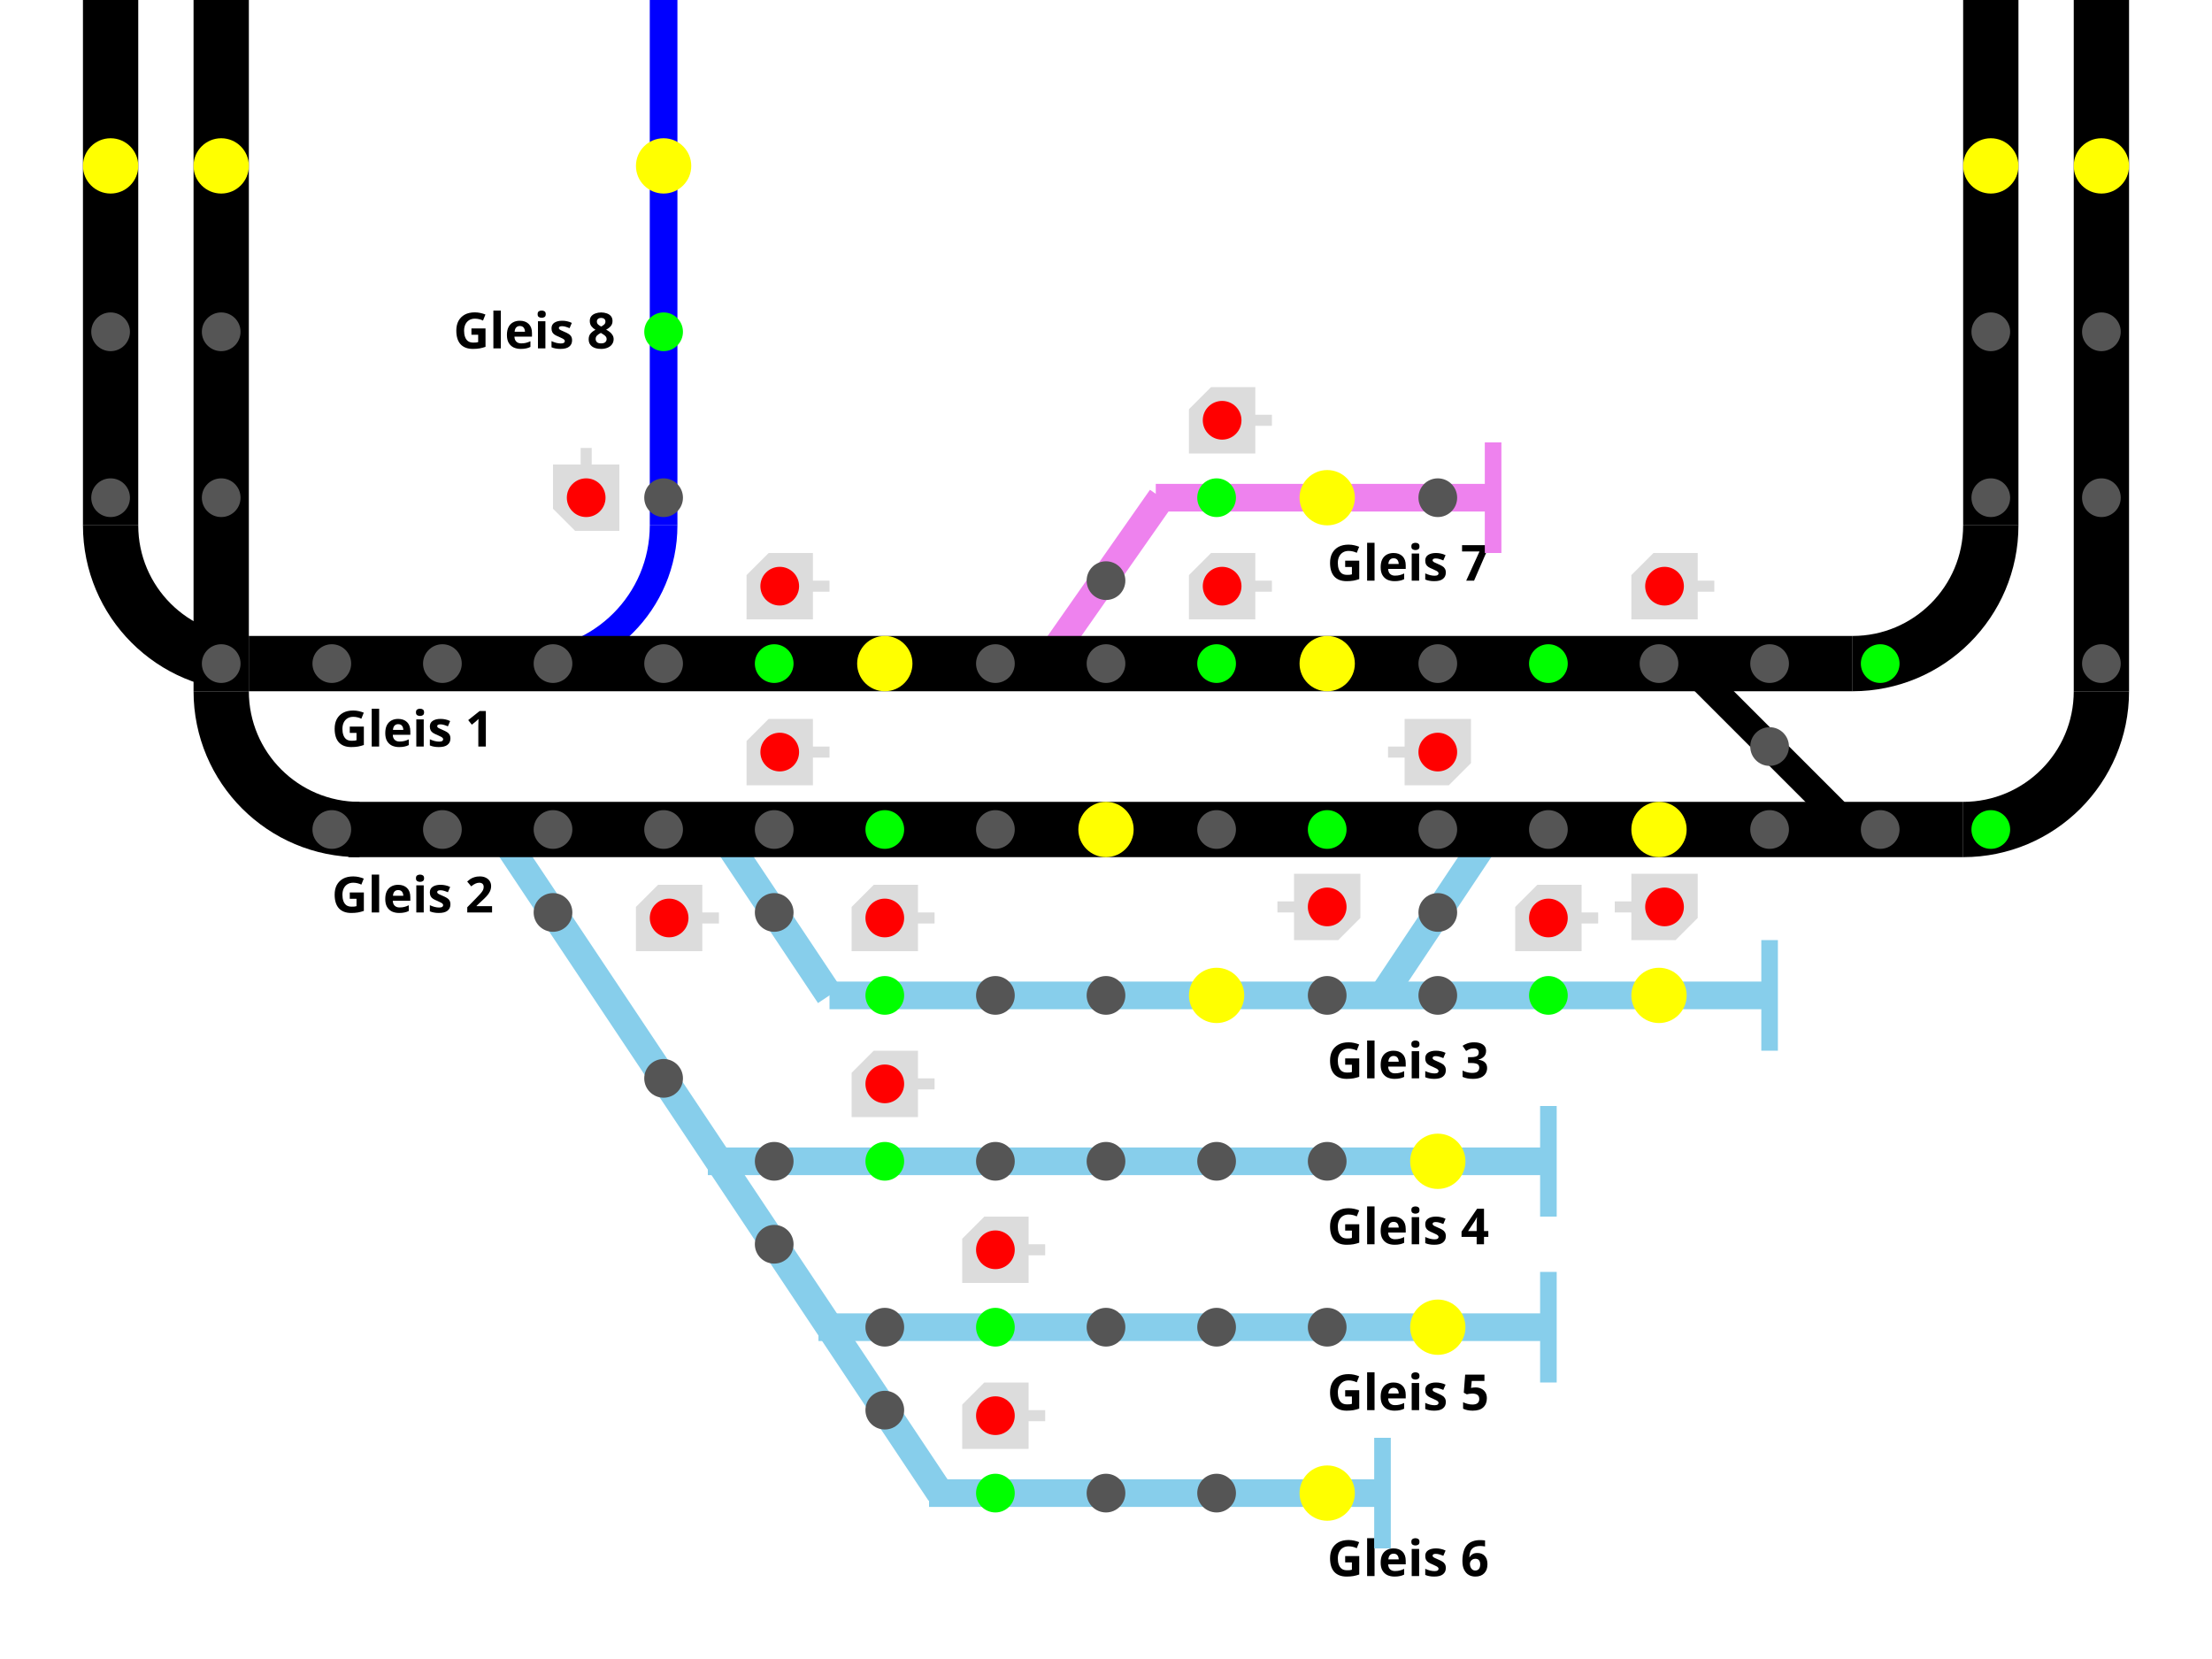
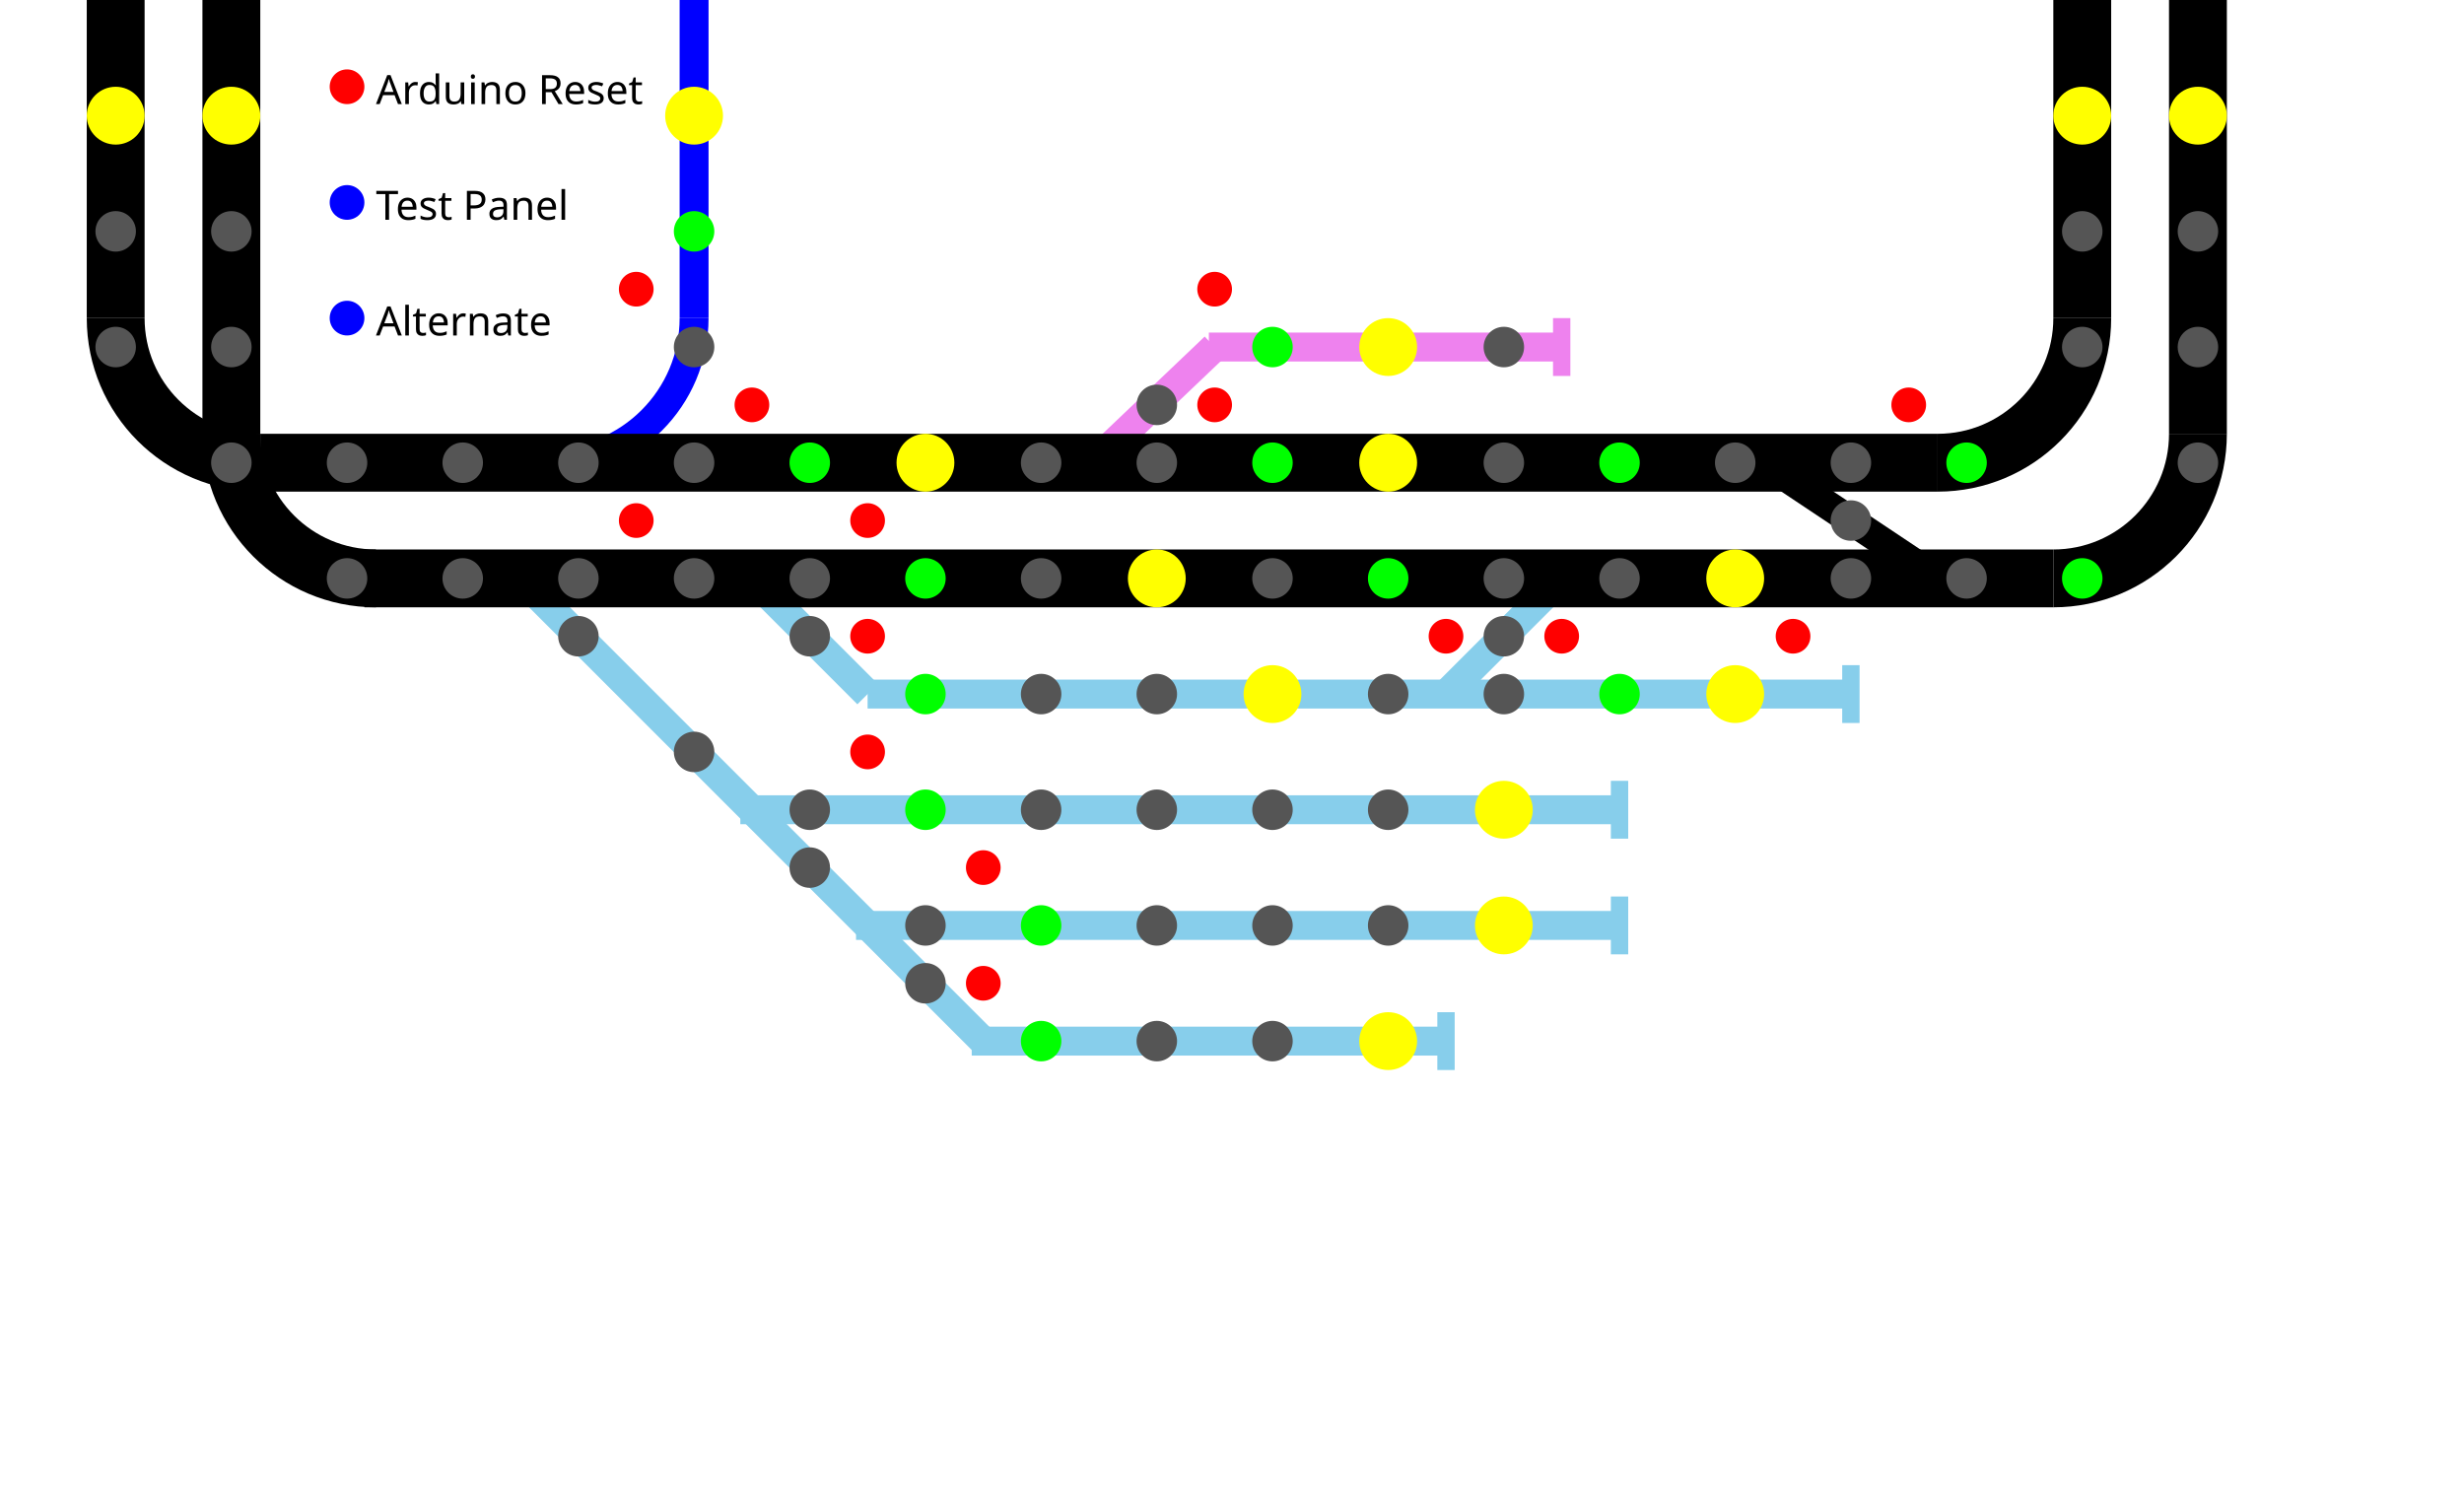
- <svg id="south" width="400" height="300">
+ <svg id="south" width="426" height="260">
  <style>

	g.powered circle.route {
		fill: #fb0 !important
	}
	
	g.unpowered circle.route {
		fill: #555;
		r : 3.5px;
	}

	/* As in power pack*/
	circle.pack {
		cursor: pointer;
		fill: yellow;
		r : 5px;
	}

	/* manual override push buttons to move switch */
	circle.manual {
		r : 3.5px;
		fill : lime
	}

	/* defaults to diverge */
	g.signal circle {
		fill : red
	}
	
	g.go circle {
		fill : yellowgreen
	}
	
	.small {
		font: 7px sans-serif;
	}
	.heavy {
		font: bold 9px sans-serif;
	}

	circle.twtade {
		fill:black
	}
	</style>
-   <defs>
-     <g id="signal" class="signal">
-       <polygon points="0,12 12,12      12,7 15,7 15,5 12,5      12,0 4,0 0,4" fill="gainsboro" />
-       <circle cx="6" cy="6" r="3.5" />
-     </g>
-     <g id="signal180" transform="rotate(180)" class="signal">
-       <polygon points="0,12 12,12      12,7 15,7 15,5 12,5      12,0 4,0 0,4" fill="gainsboro" />
-       <circle cx="6" cy="6" r="3.5" />
-     </g>
-     <g id="signal270" transform="rotate(270)" class="signal">
-       <polygon points="0,12 12,12      12,7 15,7 15,5 12,5      12,0 4,0 0,4" fill="gainsboro" />
-       <circle cx="6" cy="6" r="3.5" />
-     </g>
-   </defs>
-   <text x="60" y="135" class="heavy">Gleis 1</text>
-   <text x="60" y="165" class="heavy">Gleis 2</text>
-   <text x="240" y="195" class="heavy">Gleis 3</text>
-   <text x="240" y="225" class="heavy">Gleis 4</text>
-   <text x="240" y="255" class="heavy">Gleis 5</text>
-   <text x="240" y="285" class="heavy">Gleis 6</text>
-   <text x="240" y="105" class="heavy">Gleis 7</text>
-   <text x="82" y="63" class="heavy">Gleis 8</text>
-   <line x1="209" y1="90" x2="270" y2="90" stroke="violet" stroke-width="5" />
-   <line x1="189" y1="120" x2="210" y2="90" stroke="violet" stroke-width="5" />
-   <line x1="130" y1="150" x2="150" y2="180" stroke="skyblue" stroke-width="5" />
-   <line x1="270" y1="150" x2="250" y2="180" stroke="skyblue" stroke-width="5" />
-   <line x1="150" y1="180" x2="320" y2="180" stroke="skyblue" stroke-width="5" />
-   <line x1="335" y1="150" x2="305" y2="120" stroke="black" stroke-width="5" />
-   <line x1="90" y1="150" x2="170" y2="270" stroke="skyblue" stroke-width="5" />
-   <line x1="128" y1="210" x2="280" y2="210" stroke="skyblue" stroke-width="5" />
-   <line x1="148" y1="240" x2="280" y2="240" stroke="skyblue" stroke-width="5" />
-   <line x1="168" y1="270" x2="250" y2="270" stroke="skyblue" stroke-width="5" />
-   <path d="M120,95 a25,25 0 0,1 -25,25" fill="none" stroke="blue" stroke-width="5" />
-   <line x1="120" y1="0" x2="120" y2="95" stroke="blue" stroke-width="5" />
-   <line x1="20" y1="0" x2="20" y2="95" stroke="black" stroke-width="10" />
-   <path d="M45,120 a25,25 0 0,1 -25,-25" fill="none" stroke="black" stroke-width="10" />
-   <line x1="45" y1="120" x2="335" y2="120" stroke="black" stroke-width="10" />
-   <path d="M360,95 a25,25 0 0,1 -25,25" fill="none" stroke="black" stroke-width="10" />
-   <line x1="360" y1="0" x2="360" y2="95" stroke="black" stroke-width="10" />
-   <line x1="40" y1="0" x2="40" y2="125" stroke="black" stroke-width="10" />
-   <path d="M65,150 a25,25 0 0,1 -25,-25" fill="none" stroke="black" stroke-width="10" />
-   <line x1="63" y1="150" x2="355" y2="150" stroke="black" stroke-width="10" />
-   <path d="M380,125 a25,25 0 0,1 -25,25" fill="none" stroke="black" stroke-width="10" />
-   <line x1="380" y1="0" x2="380" y2="125" stroke="black" stroke-width="10" />
-   <line x1="270" y1="80" x2="270" y2="100" stroke="violet" stroke-width="3" />
-   <line x1="320" y1="170" x2="320" y2="190" stroke="skyblue" stroke-width="3" />
-   <line x1="280" y1="200" x2="280" y2="220" stroke="skyblue" stroke-width="3" />
-   <line x1="280" y1="230" x2="280" y2="250" stroke="skyblue" stroke-width="3" />
-   <line x1="250" y1="260" x2="250" y2="280" stroke="skyblue" stroke-width="3" />
+   <circle cx="60" cy="15" r="3" fill="red" />
+   <text x="65" y="18" class="small">Arduino Reset</text>
+   <circle cx="60" cy="35" r="3" fill="blue" />
+   <text x="65" y="38" class="small">Test Panel</text>
+   <circle cx="60" cy="55" r="3" fill="blue" />
+   <text x="65" y="58" class="small">Alternate</text>
+   <line x1="209" y1="60" x2="270" y2="60" stroke="violet" stroke-width="5" />
+   <line x1="189" y1="80" x2="210" y2="60" stroke="violet" stroke-width="5" />
+   <line x1="130" y1="100" x2="150" y2="120" stroke="skyblue" stroke-width="5" />
+   <line x1="270" y1="100" x2="250" y2="120" stroke="skyblue" stroke-width="5" />
+   <line x1="150" y1="120" x2="320" y2="120" stroke="skyblue" stroke-width="5" />
+   <line x1="335" y1="100" x2="305" y2="80" stroke="black" stroke-width="5" />
+   <line x1="90" y1="100" x2="170" y2="180" stroke="skyblue" stroke-width="5" />
+   <line x1="128" y1="140" x2="280" y2="140" stroke="skyblue" stroke-width="5" />
+   <line x1="148" y1="160" x2="280" y2="160" stroke="skyblue" stroke-width="5" />
+   <line x1="168" y1="180" x2="250" y2="180" stroke="skyblue" stroke-width="5" />
+   <path d="M120,55 a25,25 0 0,1 -25,25" fill="none" stroke="blue" stroke-width="5" />
+   <line x1="120" y1="0" x2="120" y2="55" stroke="blue" stroke-width="5" />
+   <line x1="20" y1="0" x2="20" y2="55" stroke="black" stroke-width="10" />
+   <path d="M45,80 a25,25 0 0,1 -25,-25" fill="none" stroke="black" stroke-width="10" />
+   <line x1="45" y1="80" x2="335" y2="80" stroke="black" stroke-width="10" />
+   <path d="M360,55 a25,25 0 0,1 -25,25" fill="none" stroke="black" stroke-width="10" />
+   <line x1="360" y1="0" x2="360" y2="55" stroke="black" stroke-width="10" />
+   <line x1="40" y1="0" x2="40" y2="75" stroke="black" stroke-width="10" />
+   <path d="M65,100 a25,25 0 0,1 -25,-25" fill="none" stroke="black" stroke-width="10" />
+   <line x1="63" y1="100" x2="355" y2="100" stroke="black" stroke-width="10" />
+   <path d="M380,75 a25,25 0 0,1 -25,25" fill="none" stroke="black" stroke-width="10" />
+   <line x1="380" y1="0" x2="380" y2="75" stroke="black" stroke-width="10" />
+   <line x1="270" y1="55" x2="270" y2="65" stroke="violet" stroke-width="3" />
+   <line x1="320" y1="115" x2="320" y2="125" stroke="skyblue" stroke-width="3" />
+   <line x1="280" y1="135" x2="280" y2="145" stroke="skyblue" stroke-width="3" />
+   <line x1="280" y1="155" x2="280" y2="165" stroke="skyblue" stroke-width="3" />
+   <line x1="250" y1="175" x2="250" y2="185" stroke="skyblue" stroke-width="3" />
  <g id="gleis1_1" class="unpowered">
-     <circle cx="20" cy="30" class="pack" />
+     <circle cx="20" cy="20" class="pack" />
+     <circle cx="20" cy="40" class="route" />
    <circle cx="20" cy="60" class="route" />
-     <circle cx="20" cy="90" class="route" />
-     <circle cx="60" cy="120" class="route" />
-     <circle cx="80" cy="120" class="route" />
-     <circle cx="100" cy="120" class="route" />
+     <circle cx="60" cy="80" class="route" />
+     <circle cx="80" cy="80" class="route" />
+     <circle cx="100" cy="80" class="route" />
  </g>
  <g id="gleis1_2" class="unpowered">
-     <circle cx="120" cy="120" class="route" />
-     <circle cx="140" cy="120" class="manual" />
-     <circle cx="160" cy="120" class="pack" />
+     <circle cx="120" cy="80" class="route" />
+     <circle cx="140" cy="80" class="manual" />
+     <circle cx="160" cy="80" class="pack" />
+     <circle cx="180" cy="80" class="route" />
+     <circle cx="130" cy="70" r="3" fill="red" />
+   </g>
+   <g id="gleis1_3" class="unpowered">
+     <circle cx="200" cy="80" class="route" />
+     <circle cx="220" cy="80" class="manual" />
+     <circle cx="240" cy="80" class="pack" />
+     <circle cx="260" cy="80" class="route" />
+     <circle cx="280" cy="80" class="manual" />
+     <circle cx="300" cy="80" class="route" />
+     <circle cx="210" cy="70" r="3" fill="red" />
+   </g>
+   <g id="gleis1_4" class="unpowered">
+     <circle cx="320" cy="80" class="route" />
+     <circle cx="340" cy="80" class="manual" />
+     <circle cx="360" cy="60" class="route" />
+     <circle cx="360" cy="40" class="route" />
+     <circle cx="360" cy="20" class="pack" />
+     <circle cx="330" cy="70" r="3" fill="red" />
+   </g>
+   <g id="gleis12" class="unpowered">
+     <circle cx="320" cy="90" class="route" />
+   </g>
+   <g id="gleis2_1" class="unpowered">
+     <circle cx="40" cy="20" class="pack" />
+     <circle cx="40" cy="40" class="route" />
+     <circle cx="40" cy="60" class="route" />
+     <circle cx="40" cy="80" class="route" />
+     <circle cx="60" cy="100" class="route" />
+     <circle cx="80" cy="100" class="route" />
+   </g>
+   <g id="gleis2_2" class="unpowered">
+     <circle cx="100" cy="100" class="route" />
+     <circle cx="120" cy="100" class="route" />
+     <circle cx="110" cy="90" r="3" fill="red" />
+   </g>
+   <g id="gleis2_3" class="unpowered">
+     <circle cx="140" cy="100" class="route" />
+     <circle cx="160" cy="100" class="manual" />
+     <circle cx="180" cy="100" class="route" />
+     <circle cx="200" cy="100" class="pack" />
+     <circle cx="220" cy="100" class="route" />
+     <circle cx="240" cy="100" class="manual" />
+     <circle cx="260" cy="100" class="route" />
+     <circle cx="150" cy="90" r="3" fill="red" />
+     <circle cx="250" cy="110" r="3" fill="red" />
+   </g>
+   <g id="gleis2_4" class="unpowered">
+     <circle cx="280" cy="100" class="route" />
+     <circle cx="300" cy="100" class="pack" />
+     <circle cx="320" cy="100" class="route" />
+     <circle cx="310" cy="110" r="3" fill="red" />
+   </g>
+   <g id="gleis2_5" class="unpowered">
+     <circle cx="340" cy="100" class="route" />
+     <circle cx="360" cy="100" class="manual" />
+     <circle cx="380" cy="80" class="route" />
+     <circle cx="380" cy="60" class="route" />
+     <circle cx="380" cy="40" class="route" />
+     <circle cx="380" cy="20" class="pack" />
+   </g>
+   <g id="gleis3_1" class="unpowered">
+     <circle cx="140" cy="110" class="route" />
+     <circle cx="160" cy="120" class="manual" />
    <circle cx="180" cy="120" class="route" />
-     <use x="135" y="100" href="#signal" />
-   </g>
-   <g id="gleis1_3" class="unpowered">
    <circle cx="200" cy="120" class="route" />
-     <circle cx="220" cy="120" class="manual" />
-     <circle cx="240" cy="120" class="pack" />
+     <circle cx="220" cy="120" class="pack" />
+     <circle cx="240" cy="120" class="route" />
+     <circle cx="150" cy="110" r="3" fill="red" />
+   </g>
+   <g id="gleis32" class="unpowered">
+     <circle cx="260" cy="110" class="route" />
+   </g>
+   <g id="gleis3_2" class="unpowered">
    <circle cx="260" cy="120" class="route" />
    <circle cx="280" cy="120" class="manual" />
-     <circle cx="300" cy="120" class="route" />
-     <use x="215" y="100" href="#signal" />
-     <use x="266" y="142" href="#signal180" />
-   </g>
-   <g id="gleis1_4" class="unpowered">
-     <circle cx="320" cy="120" class="route" />
-     <circle cx="340" cy="120" class="manual" />
-     <circle cx="360" cy="90" class="route" />
-     <circle cx="360" cy="60" class="route" />
-     <circle cx="360" cy="30" class="pack" />
-     <use x="295" y="100" href="#signal" />
-   </g>
-   <g id="gleis12" class="unpowered">
-     <circle cx="320" cy="135" class="route" />
-   </g>
-   <g id="gleis2_1" class="unpowered">
-     <circle cx="40" cy="30" class="pack" />
-     <circle cx="40" cy="60" class="route" />
-     <circle cx="40" cy="90" class="route" />
-     <circle cx="40" cy="120" class="route" />
-     <circle cx="60" cy="150" class="route" />
-     <circle cx="80" cy="150" class="route" />
-   </g>
-   <g id="gleis2_2" class="unpowered">
-     <circle cx="100" cy="150" class="route" />
-     <circle cx="120" cy="150" class="route" />
-     <use x="115" y="160" href="#signal" />
-   </g>
-   <g id="gleis2_3" class="unpowered">
+     <circle cx="300" cy="120" class="pack" />
+     <circle cx="270" cy="110" r="3" fill="red" />
+   </g>
+   <g id="gleis4_1" class="unpowered">
+     <circle cx="140" cy="140" class="route" />
+     <circle cx="160" cy="140" class="manual" />
+     <circle cx="180" cy="140" class="route" />
+     <circle cx="200" cy="140" class="route" />
+     <circle cx="220" cy="140" class="route" />
+     <circle cx="240" cy="140" class="route" />
+     <circle cx="260" cy="140" class="pack" />
+     <circle cx="150" cy="130" r="3" fill="red" />
+   </g>
+   <g id="gleis5_1" class="unpowered">
+     <circle cx="160" cy="160" class="route" />
+     <circle cx="180" cy="160" class="manual" />
+     <circle cx="200" cy="160" class="route" />
+     <circle cx="220" cy="160" class="route" />
+     <circle cx="240" cy="160" class="route" />
+     <circle cx="260" cy="160" class="pack" />
+     <circle cx="170" cy="150" r="3" fill="red" />
+   </g>
+   <g id="gleis6_1" class="unpowered">
+     <circle cx="100" cy="110" class="route" />
+     <circle cx="120" cy="130" class="route" />
+   </g>
+   <g id="gleis6_2" class="unpowered">
    <circle cx="140" cy="150" class="route" />
-     <circle cx="160" cy="150" class="manual" />
-     <circle cx="180" cy="150" class="route" />
-     <circle cx="200" cy="150" class="pack" />
-     <circle cx="220" cy="150" class="route" />
-     <circle cx="240" cy="150" class="manual" />
-     <circle cx="260" cy="150" class="route" />
-     <use x="135" y="130" href="#signal" />
-     <use x="246" y="170" href="#signal180" />
-   </g>
-   <g id="gleis2_4" class="unpowered">
-     <circle cx="280" cy="150" class="route" />
-     <circle cx="300" cy="150" class="pack" />
-     <circle cx="320" cy="150" class="route" />
-     <use x="307" y="170" href="#signal180" />
-   </g>
-   <g id="gleis2_5" class="unpowered">
-     <circle cx="340" cy="150" class="route" />
-     <circle cx="360" cy="150" class="manual" />
-     <circle cx="380" cy="120" class="route" />
-     <circle cx="380" cy="90" class="route" />
-     <circle cx="380" cy="60" class="route" />
-     <circle cx="380" cy="30" class="pack" />
-   </g>
-   <g id="gleis3_1" class="unpowered">
-     <circle cx="140" cy="165" class="route" />
-     <circle cx="160" cy="180" class="manual" />
-     <circle cx="180" cy="180" class="route" />
+   </g>
+   <g id="gleis6_3" class="unpowered">
+     <circle cx="160" cy="170" class="route" />
+     <circle cx="180" cy="180" class="manual" />
    <circle cx="200" cy="180" class="route" />
-     <circle cx="220" cy="180" class="pack" />
-     <circle cx="240" cy="180" class="route" />
-     <use x="154" y="160" href="#signal" />
-   </g>
-   <g id="gleis32" class="unpowered">
-     <circle cx="260" cy="165" class="route" />
-   </g>
-   <g id="gleis3_2" class="unpowered">
-     <circle cx="260" cy="180" class="route" />
-     <circle cx="280" cy="180" class="manual" />
-     <circle cx="300" cy="180" class="pack" />
-     <use x="274" y="160" href="#signal" />
-   </g>
-   <g id="gleis4_1" class="unpowered">
-     <circle cx="140" cy="210" class="route" />
-     <circle cx="160" cy="210" class="manual" />
-     <circle cx="180" cy="210" class="route" />
-     <circle cx="200" cy="210" class="route" />
-     <circle cx="220" cy="210" class="route" />
-     <circle cx="240" cy="210" class="route" />
-     <circle cx="260" cy="210" class="pack" />
-     <use x="154" y="190" href="#signal" />
-   </g>
-   <g id="gleis5_1" class="unpowered">
-     <circle cx="160" cy="240" class="route" />
-     <circle cx="180" cy="240" class="manual" />
-     <circle cx="200" cy="240" class="route" />
-     <circle cx="220" cy="240" class="route" />
-     <circle cx="240" cy="240" class="route" />
-     <circle cx="260" cy="240" class="pack" />
-     <use x="174" y="220" href="#signal" />
-   </g>
-   <g id="gleis6_1" class="unpowered">
-     <circle cx="100" cy="165" class="route" />
-     <circle cx="120" cy="195" class="route" />
-   </g>
-   <g id="gleis6_2" class="unpowered">
-     <circle cx="140" cy="225" class="route" />
-   </g>
-   <g id="gleis6_3" class="unpowered">
-     <circle cx="160" cy="255" class="route" />
-     <circle cx="180" cy="270" class="manual" />
-     <circle cx="200" cy="270" class="route" />
-     <circle cx="220" cy="270" class="route" />
-     <circle cx="240" cy="270" class="pack" />
-     <use x="174" y="250" href="#signal" />
+     <circle cx="220" cy="180" class="route" />
+     <circle cx="240" cy="180" class="pack" />
+     <circle cx="170" cy="170" r="3" fill="red" />
  </g>
  <g id="gleis7_1" class="unpowered">
-     <circle cx="220" cy="90" class="manual" />
-     <circle cx="200" cy="105" class="route" />
-     <circle cx="240" cy="90" class="pack" />
-     <circle cx="260" cy="90" class="route" />
-     <use x="215" y="70" href="#signal" />
+     <circle cx="200" cy="70" class="route" />
+     <circle cx="220" cy="60" class="manual" />
+     <circle cx="240" cy="60" class="pack" />
+     <circle cx="260" cy="60" class="route" />
+     <circle cx="210" cy="50" r="3" fill="red" />
  </g>
  <g id="gleis8_1" class="unpowered">
-     <circle cx="120" cy="30" class="pack" />
-     <circle cx="120" cy="60" class="manual" />
-     <circle cx="120" cy="90" class="route" />
-     <use x="100" y="96" href="#signal270" />
+     <circle cx="120" cy="20" class="pack" />
+     <circle cx="120" cy="40" class="manual" />
+     <circle cx="120" cy="60" class="route" />
+     <circle cx="110" cy="50" r="3" fill="red" />
  </g>
</svg>
